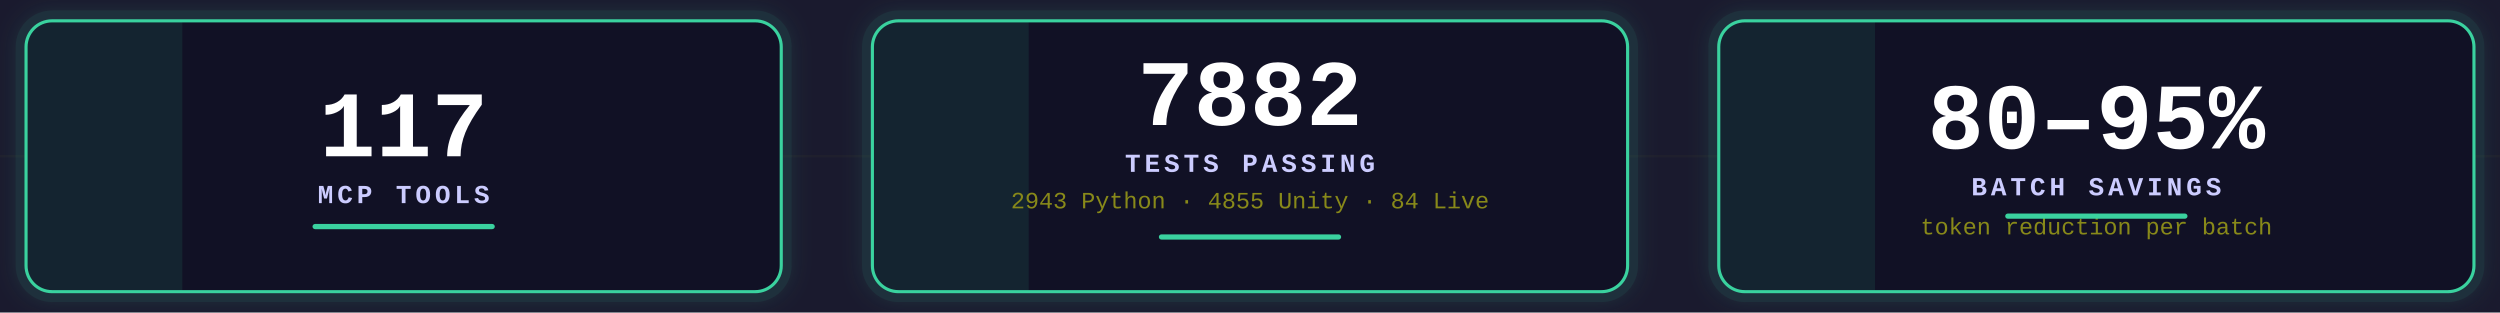
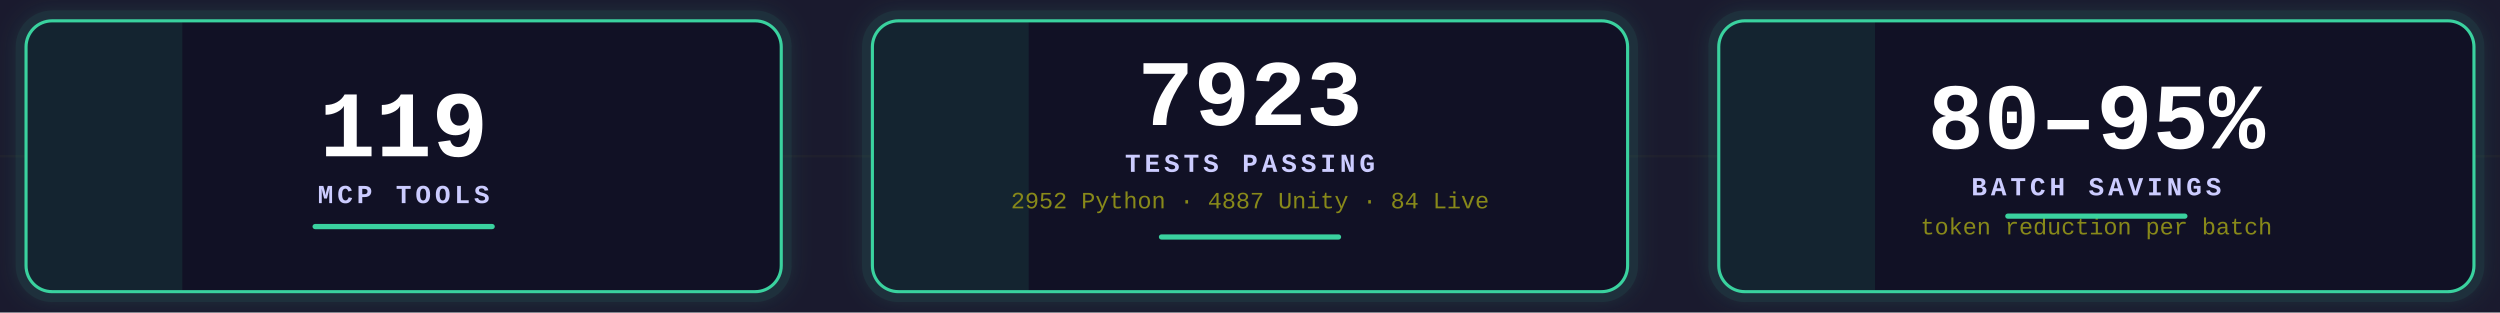
- <svg xmlns="http://www.w3.org/2000/svg" viewBox="0 0 960 120" width="960" height="120" role="img" aria-label="Unity MCP stats: 117 MCP tools, 7882 Tests (2943 Python + 4855 Unity + 84 Live), 80-95% Batch Savings">
+ <svg xmlns="http://www.w3.org/2000/svg" viewBox="0 0 960 120" width="960" height="120" role="img" aria-label="Unity MCP stats: 119 MCP tools, 7923 Tests (2952 Python + 4887 Unity + 84 Live), 80-95% Batch Savings">
  <defs>
    <filter id="sg" x="-25%" y="-30%" width="150%" height="160%">
      <feGaussianBlur stdDeviation="4" result="b" />
      <feMerge>
        <feMergeNode in="b" />
        <feMergeNode in="SourceGraphic" />
      </feMerge>
    </filter>
    <clipPath id="c1">
      <rect x="10" y="8" width="290" height="104" rx="10" />
    </clipPath>
    <clipPath id="c2">
      <rect x="335" y="8" width="290" height="104" rx="10" />
    </clipPath>
    <clipPath id="c3">
      <rect x="660" y="8" width="290" height="104" rx="10" />
    </clipPath>
  </defs>
  <rect width="960" height="120" fill="#1a1a2e" />
  <line x1="0" y1="60" x2="960" y2="60" stroke="#888919" stroke-opacity="0.05" stroke-width="1" />
  <rect x="10" y="8" width="290" height="104" rx="10" fill="none" stroke="#3ad29f" stroke-width="8" opacity="0.12" filter="url(#sg)">
    <animate attributeName="opacity" values="0.25;0.7;0.25" dur="3s" repeatCount="indefinite" begin="0s" />
  </rect>
  <rect x="10" y="8" width="290" height="104" rx="10" fill="#111125" />
  <rect x="10" y="8" width="290" height="104" rx="10" fill="none" stroke="#3ad29f" stroke-width="1.2" />
  <g clip-path="url(#c1)">
    <rect x="10" y="8" width="60" height="104" fill="#3ad29f" fill-opacity="0.10">
      <animateTransform attributeName="transform" type="translate" values="-100,0;400,0" dur="3s" repeatCount="indefinite" begin="0s" />
    </rect>
  </g>
-   <text x="155" y="60" text-anchor="middle" font-family="ui-monospace,SFMono-Regular,'SF Mono',Menlo,Consolas,'Liberation Mono',monospace" font-size="36" font-weight="700" fill="#ffffff">117</text>
+   <text x="155" y="60" text-anchor="middle" font-family="ui-monospace,SFMono-Regular,'SF Mono',Menlo,Consolas,'Liberation Mono',monospace" font-size="36" font-weight="700" fill="#ffffff">119</text>
  <text x="155" y="78" text-anchor="middle" font-family="ui-monospace,SFMono-Regular,'SF Mono',Menlo,Consolas,'Liberation Mono',monospace" font-size="10" font-weight="700" fill="#ccccff" letter-spacing="1.5">MCP TOOLS</text>
  <rect x="120" y="86" width="70" height="2" rx="1" fill="#3ad29f">
    <animate attributeName="opacity" values="0.6;1;0.6" dur="2s" repeatCount="indefinite" begin="0s" />
  </rect>
  <rect x="335" y="8" width="290" height="104" rx="10" fill="none" stroke="#3ad29f" stroke-width="8" opacity="0.12" filter="url(#sg)">
    <animate attributeName="opacity" values="0.25;0.7;0.25" dur="3s" repeatCount="indefinite" begin="0.6s" />
  </rect>
  <rect x="335" y="8" width="290" height="104" rx="10" fill="#111125" />
  <rect x="335" y="8" width="290" height="104" rx="10" fill="none" stroke="#3ad29f" stroke-width="1.2" />
  <g clip-path="url(#c2)">
    <rect x="335" y="8" width="60" height="104" fill="#3ad29f" fill-opacity="0.10">
      <animateTransform attributeName="transform" type="translate" values="-100,0;400,0" dur="3s" repeatCount="indefinite" begin="0.5s" />
    </rect>
  </g>
-   <text x="480" y="48" text-anchor="middle" font-family="ui-monospace,SFMono-Regular,'SF Mono',Menlo,Consolas,'Liberation Mono',monospace" font-size="36" font-weight="700" fill="#ffffff">7882</text>
+   <text x="480" y="48" text-anchor="middle" font-family="ui-monospace,SFMono-Regular,'SF Mono',Menlo,Consolas,'Liberation Mono',monospace" font-size="36" font-weight="700" fill="#ffffff">7923</text>
  <text x="480" y="66" text-anchor="middle" font-family="ui-monospace,SFMono-Regular,'SF Mono',Menlo,Consolas,'Liberation Mono',monospace" font-size="10" font-weight="700" fill="#ccccff" letter-spacing="1.5">TESTS PASSING</text>
-   <text x="480" y="80" text-anchor="middle" font-family="ui-monospace,SFMono-Regular,'SF Mono',Menlo,Consolas,'Liberation Mono',monospace" font-size="9" fill="#888919">2943 Python · 4855 Unity · 84 Live</text>
+   <text x="480" y="80" text-anchor="middle" font-family="ui-monospace,SFMono-Regular,'SF Mono',Menlo,Consolas,'Liberation Mono',monospace" font-size="9" fill="#888919">2952 Python · 4887 Unity · 84 Live</text>
  <rect x="445" y="90" width="70" height="2" rx="1" fill="#3ad29f">
    <animate attributeName="opacity" values="0.6;1;0.6" dur="2s" repeatCount="indefinite" begin="0.4s" />
  </rect>
  <rect x="660" y="8" width="290" height="104" rx="10" fill="none" stroke="#3ad29f" stroke-width="8" opacity="0.12" filter="url(#sg)">
    <animate attributeName="opacity" values="0.25;0.7;0.25" dur="3s" repeatCount="indefinite" begin="1.2s" />
  </rect>
  <rect x="660" y="8" width="290" height="104" rx="10" fill="#111125" />
  <rect x="660" y="8" width="290" height="104" rx="10" fill="none" stroke="#3ad29f" stroke-width="1.2" />
  <g clip-path="url(#c3)">
    <rect x="660" y="8" width="60" height="104" fill="#3ad29f" fill-opacity="0.10">
      <animateTransform attributeName="transform" type="translate" values="-100,0;400,0" dur="3s" repeatCount="indefinite" begin="1.0s" />
    </rect>
  </g>
  <text x="805" y="57" text-anchor="middle" font-family="ui-monospace,SFMono-Regular,'SF Mono',Menlo,Consolas,'Liberation Mono',monospace" font-size="36" font-weight="700" fill="#ffffff">80–95%</text>
  <text x="805" y="75" text-anchor="middle" font-family="ui-monospace,SFMono-Regular,'SF Mono',Menlo,Consolas,'Liberation Mono',monospace" font-size="10" font-weight="700" fill="#ccccff" letter-spacing="1.5">BATCH SAVINGS</text>
  <text x="805" y="90" text-anchor="middle" font-family="ui-monospace,SFMono-Regular,'SF Mono',Menlo,Consolas,'Liberation Mono',monospace" font-size="9" fill="#888919">token reduction per batch</text>
  <rect x="770" y="82" width="70" height="2" rx="1" fill="#3ad29f">
    <animate attributeName="opacity" values="0.6;1;0.6" dur="2s" repeatCount="indefinite" begin="0.8s" />
  </rect>
</svg>
